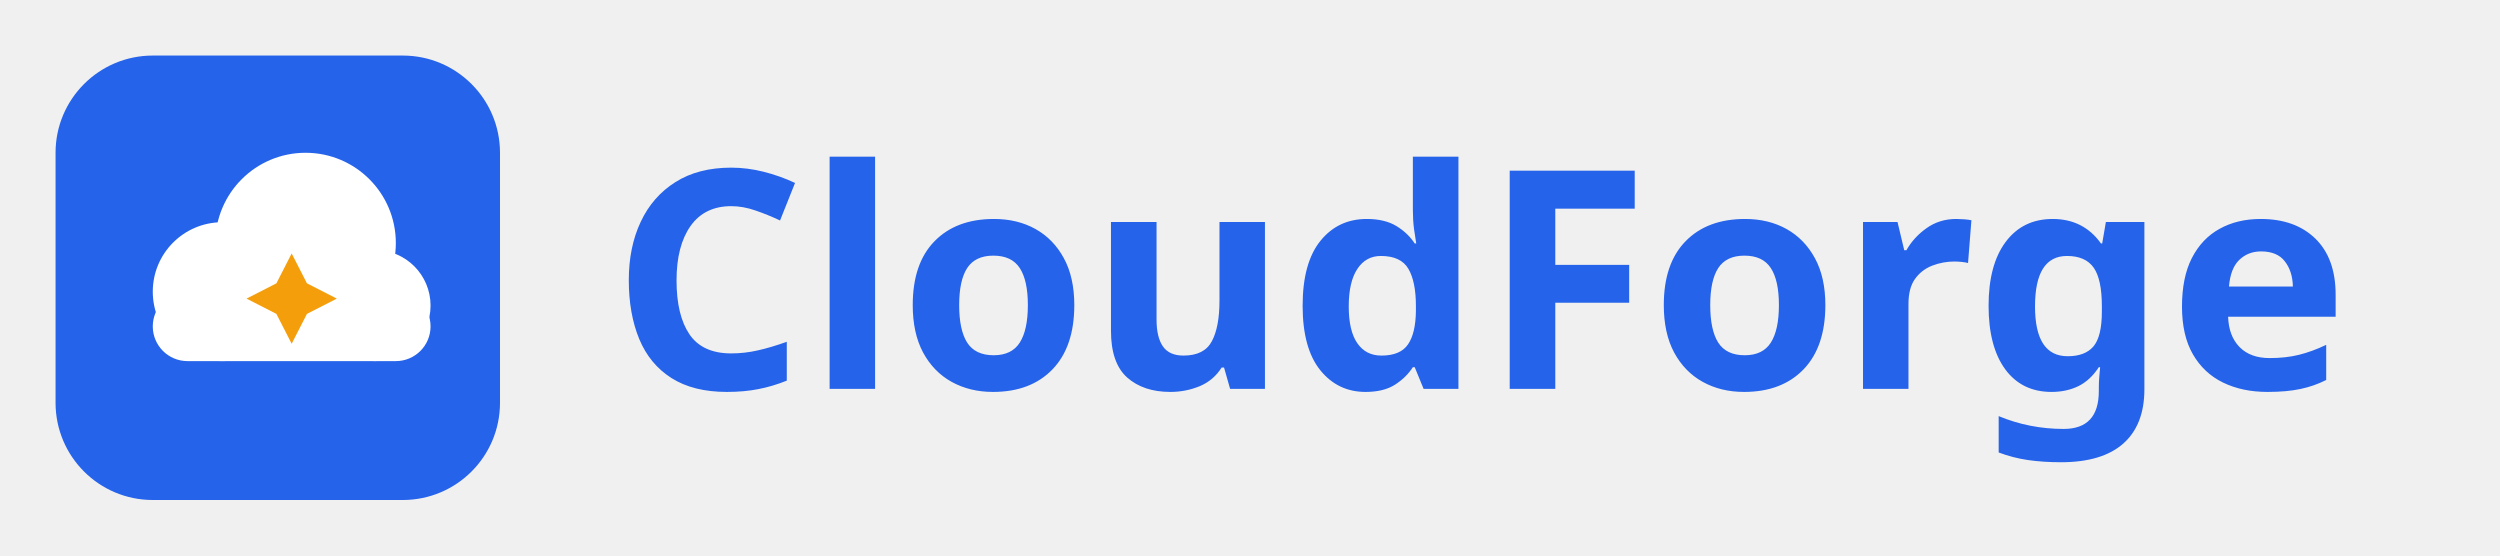
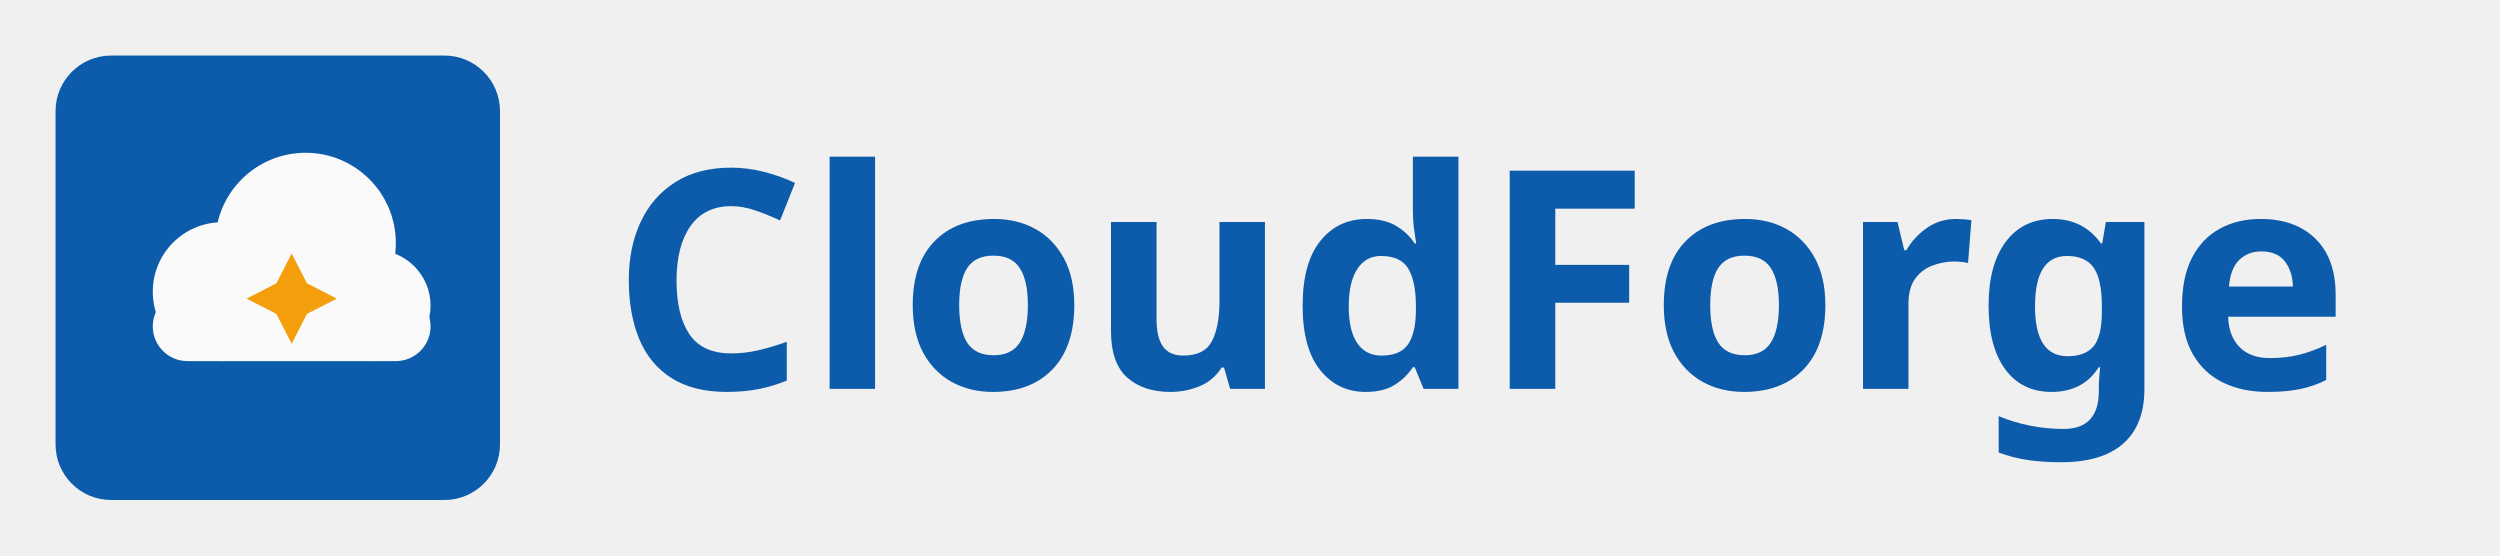
<svg xmlns="http://www.w3.org/2000/svg" viewBox="0 0 360 80" width="360" height="80" role="img" aria-label="CloudForge">
  <g transform="translate(8 8) scale(1)">
-     <rect width="64" height="64" rx="14" fill="#2563eb" />
-     <g fill="#ffffff">
+     <rect width="64" height="64" rx="8" fill="#0C5CAB" />
+     <g fill="#fafafa">
      <circle cx="24" cy="34" r="10" />
      <circle cx="36" cy="27" r="13" />
      <circle cx="46" cy="36" r="8" />
      <rect x="14" y="34" width="40" height="10" rx="5" />
    </g>
    <path d="M34 28.5l2.2 4.3 4.3 2.2-4.3 2.2L34 41.5l-2.2-4.3-4.3-2.2 4.3-2.2z" fill="#f59e0b" />
  </g>
-   <text x="88" y="56" font-family="-apple-system,BlinkMacSystemFont,'Segoe UI','Noto Sans',Helvetica,Arial,sans-serif" font-size="44" font-weight="600" fill="#2563eb">CloudForge</text>
+   <text x="88" y="56" font-family="'IBM Plex Sans',system-ui,sans-serif" font-size="44" font-weight="600" fill="#0C5CAB">CloudForge</text>
</svg>
